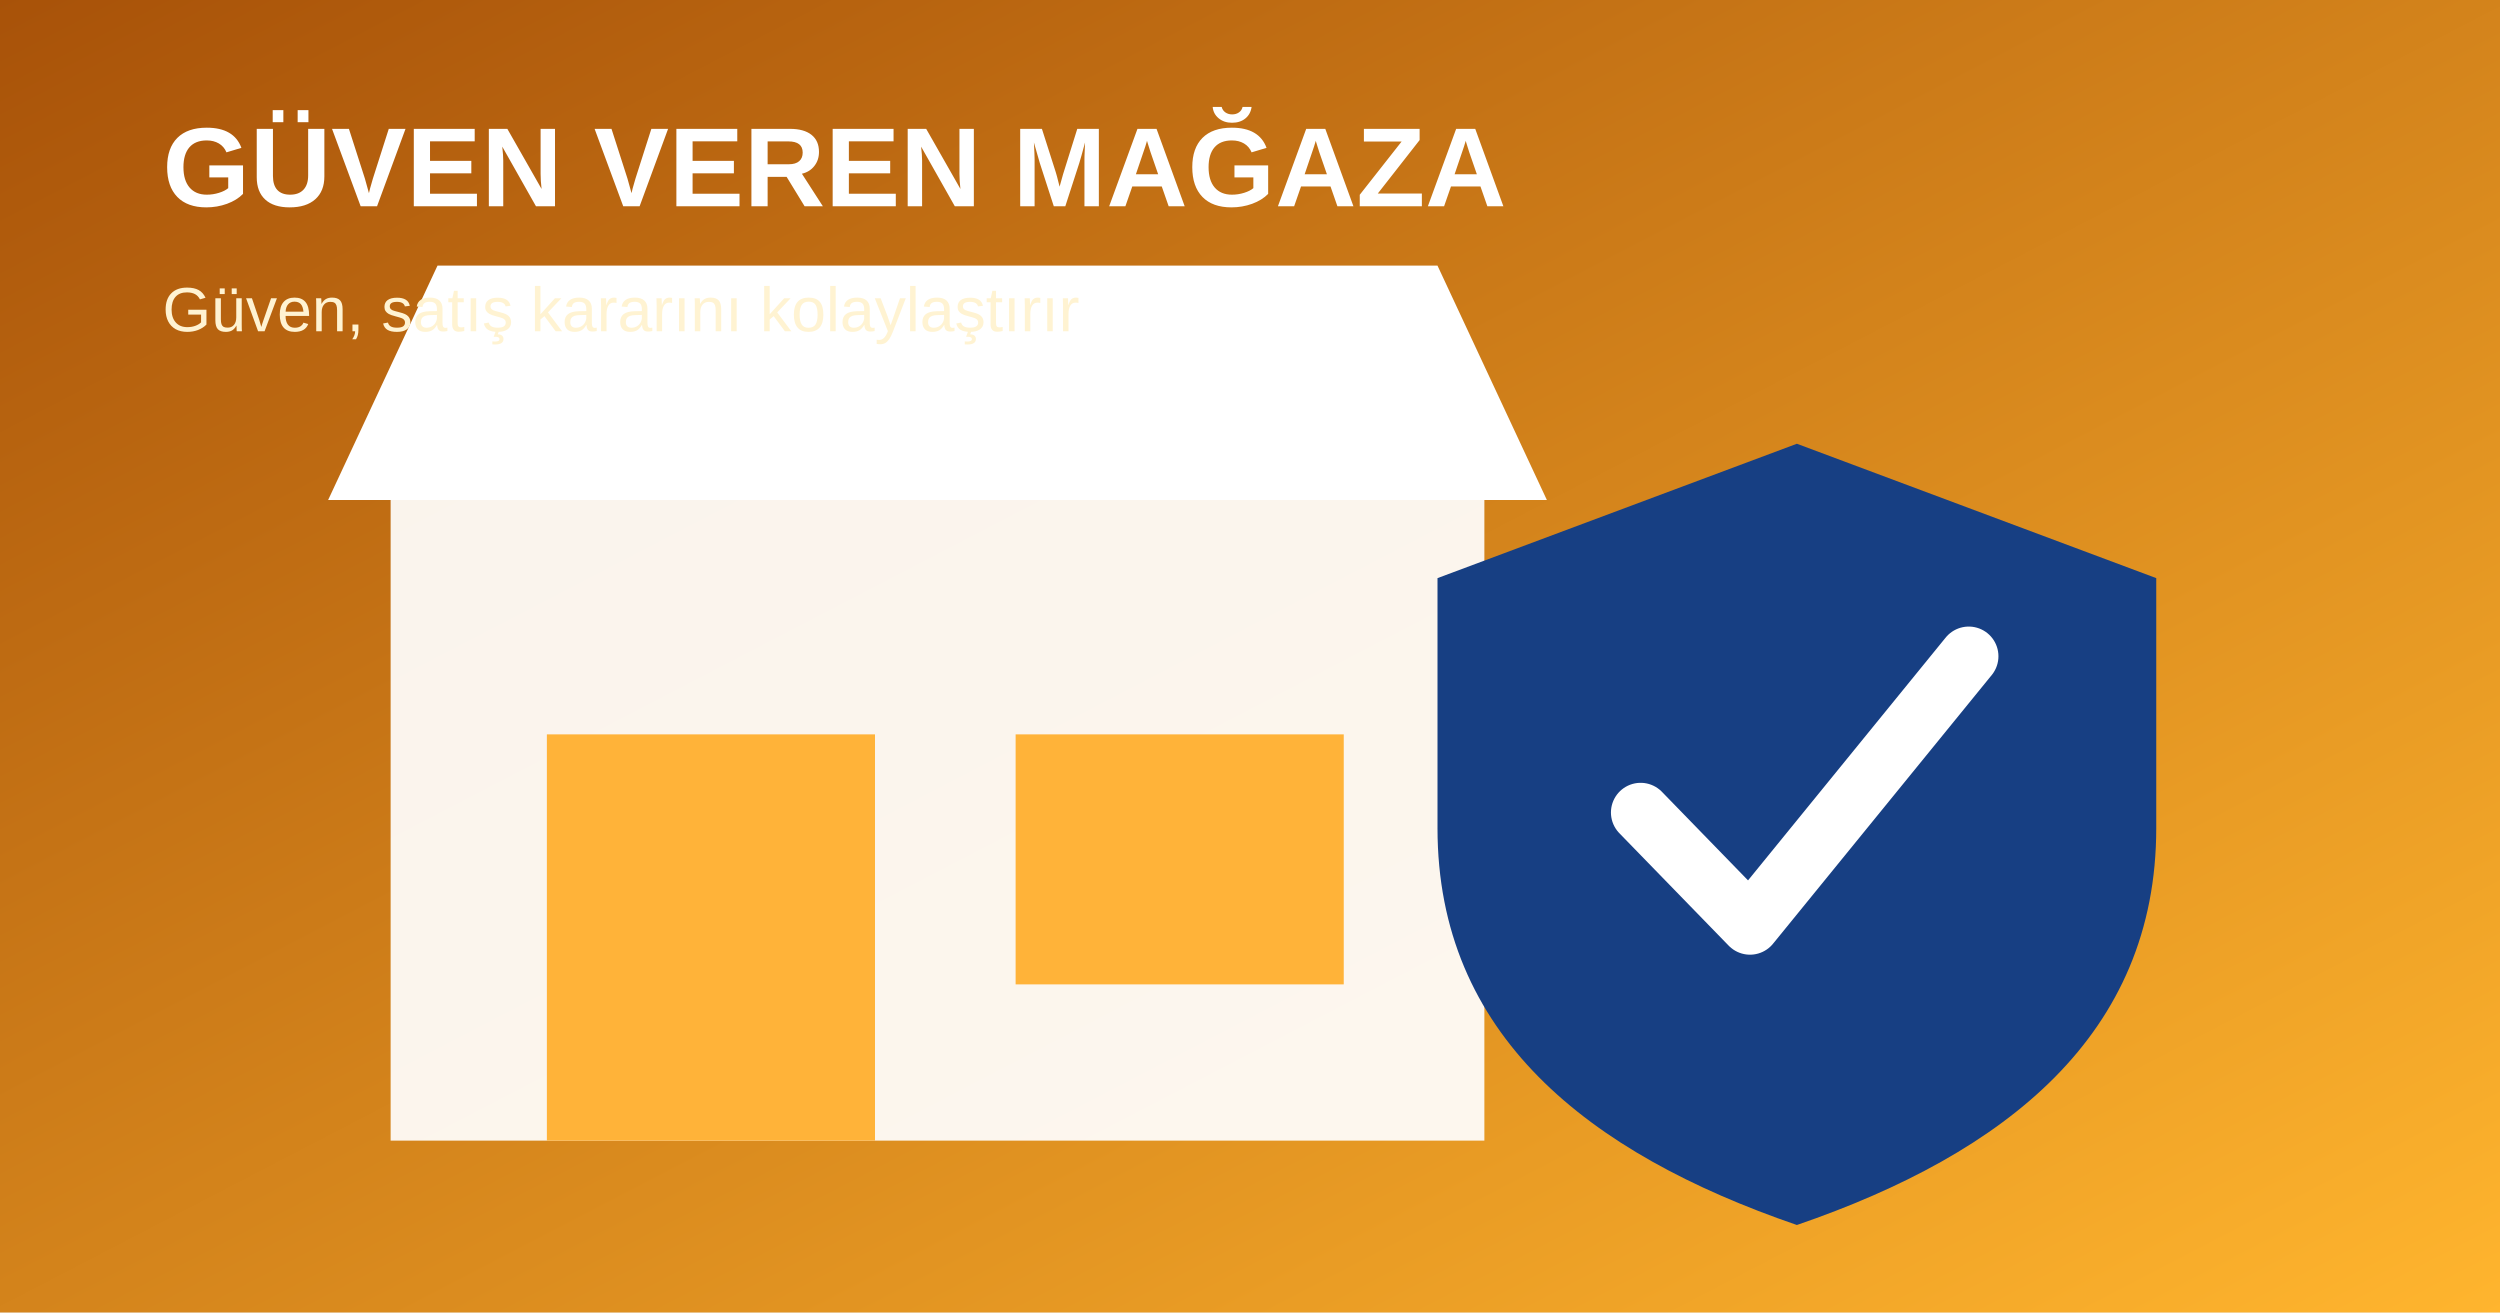
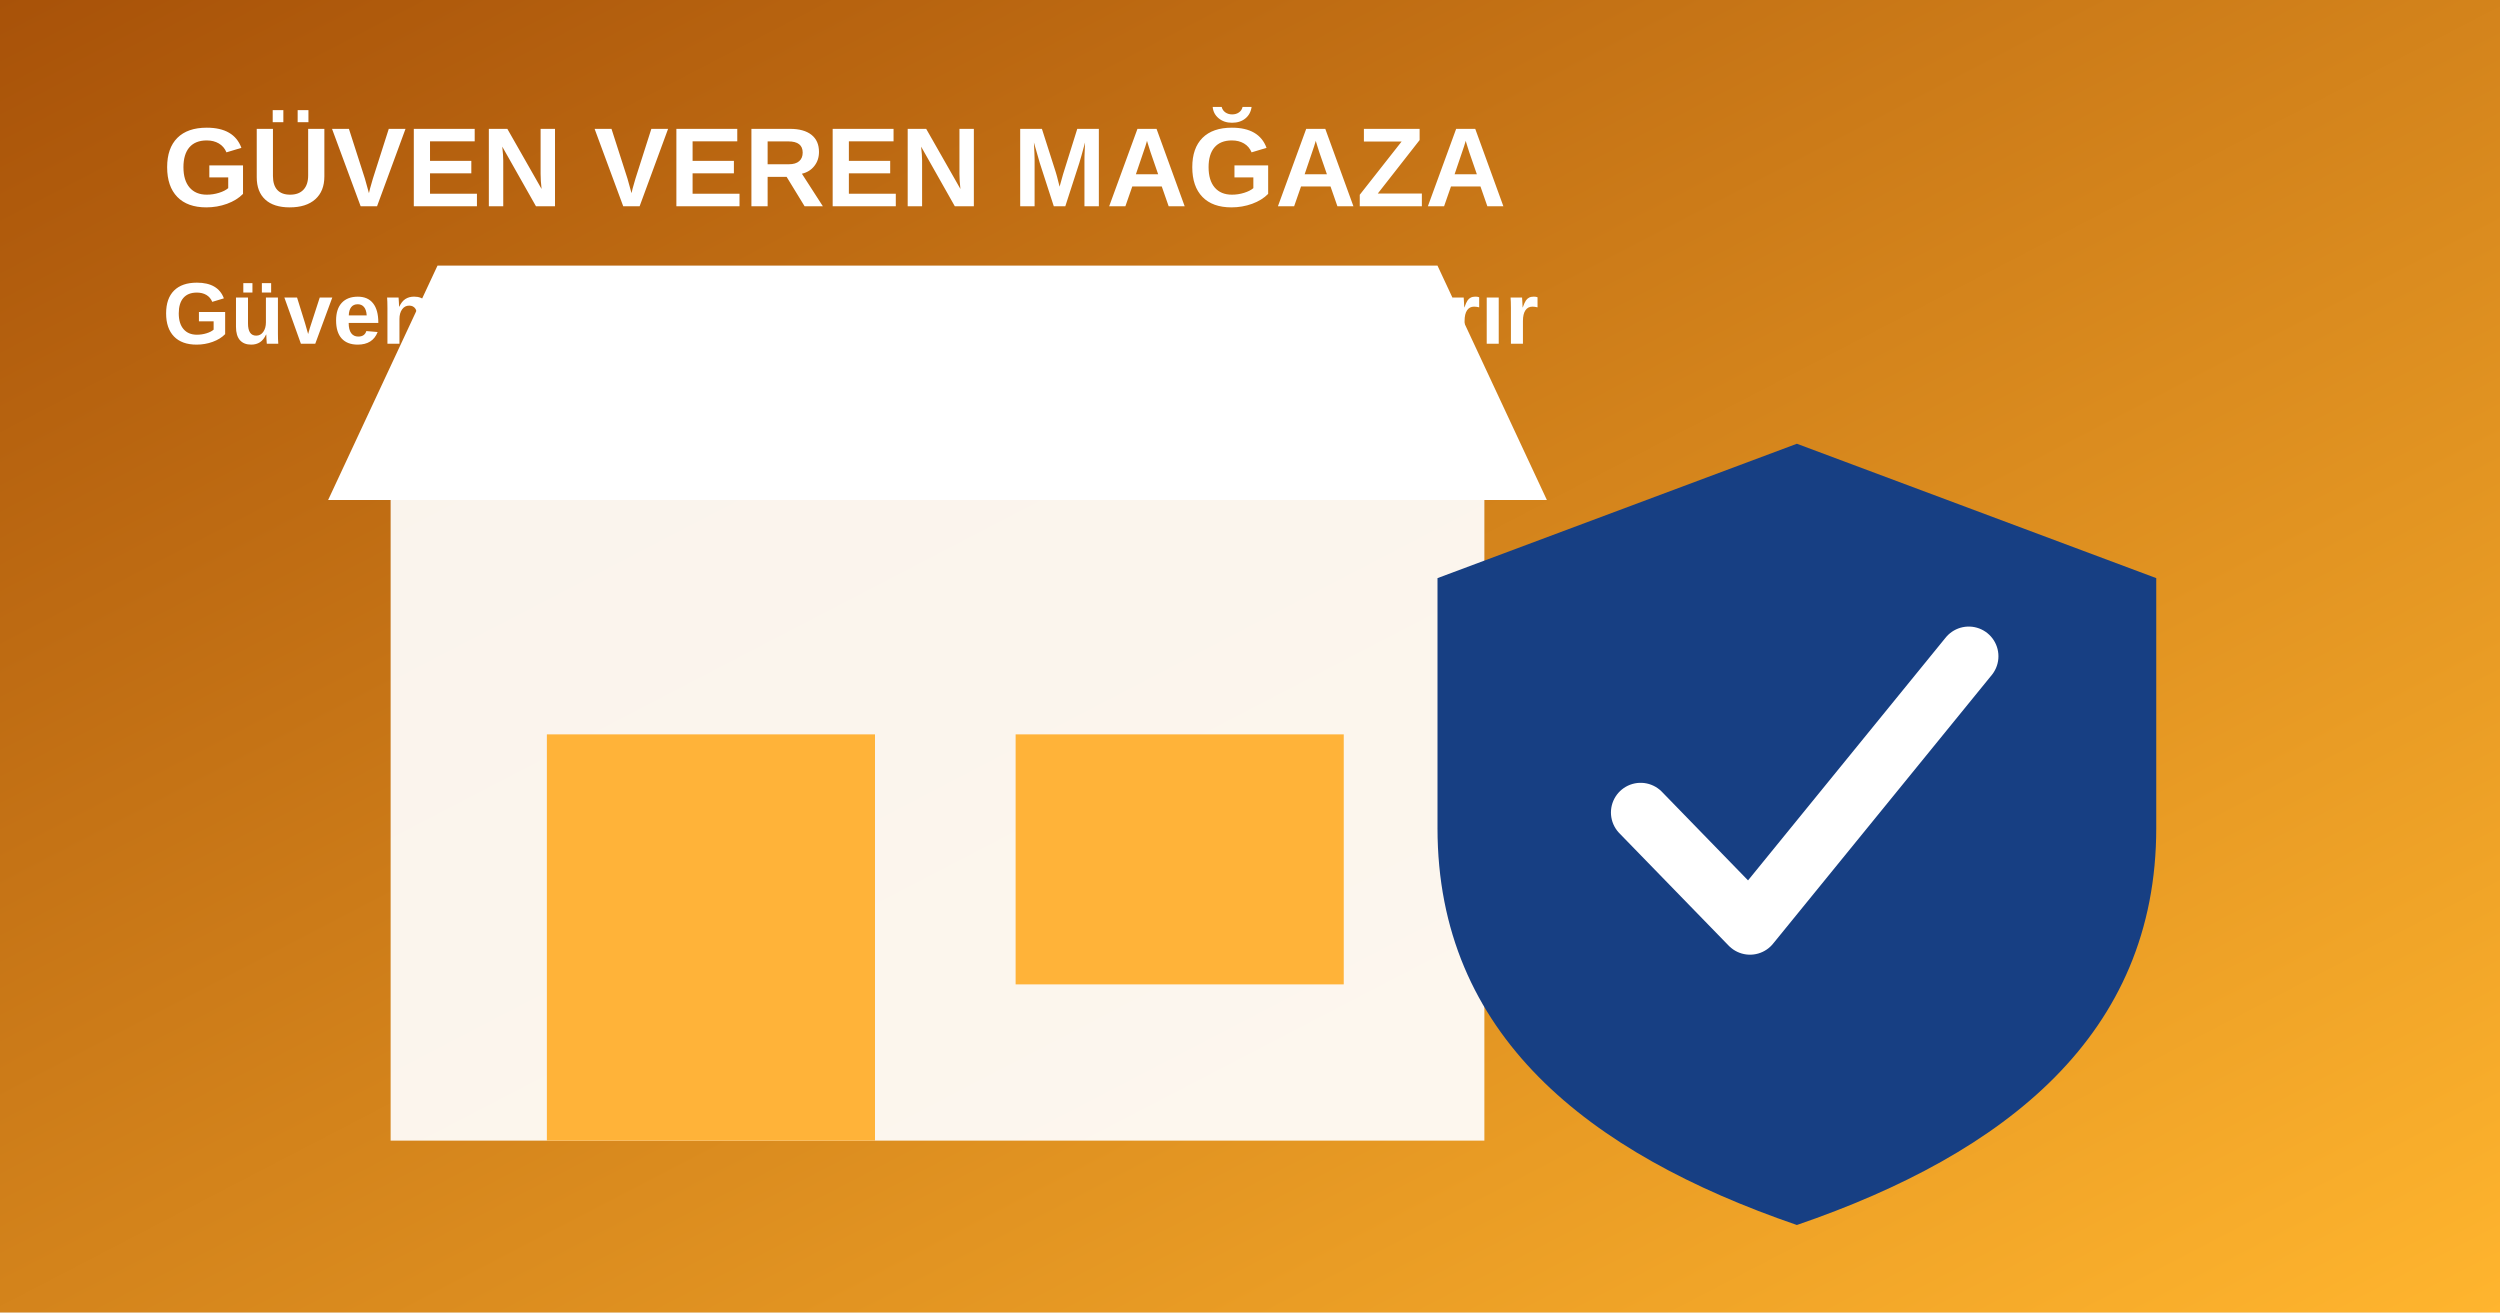
<svg xmlns="http://www.w3.org/2000/svg" viewBox="0 0 800 420">
  <defs>
    <linearGradient id="g" x2="1" y2="1">
      <stop stop-color="#a85209" />
      <stop offset="1" stop-color="#ffb52e" />
    </linearGradient>
  </defs>
  <rect width="800" height="420" fill="url(#g)" />
  <path d="M105 160h390l-35-75H140z" fill="#fff" />
  <path d="M125 160h350v205H125z" fill="#fff" opacity=".92" />
  <path d="M175 235h105v130H175zm150 0h105v80H325z" fill="#ffb339" />
  <path d="M575 142 690 185v80c0 66-48 104-115 127-67-23-115-61-115-127v-80z" fill="#173f83" />
  <path d="m525 260 35 36 70-86" fill="none" stroke="#fff" stroke-width="19" stroke-linecap="round" stroke-linejoin="round" />
  <text x="52" y="66" fill="#fff" font-family="Arial" font-size="36" font-weight="700">GÜVEN VEREN MAĞAZA</text>
-   <text x="52" y="106" fill="#fff3d2" font-family="Arial" font-size="20">Güven, satış kararını kolaylaştırır</text>
+   <text x="52" y="110" fill="#fff" font-family="Arial" font-size="28" font-weight="600">Güven, satış kararını kolaylaştırır</text>
</svg>
